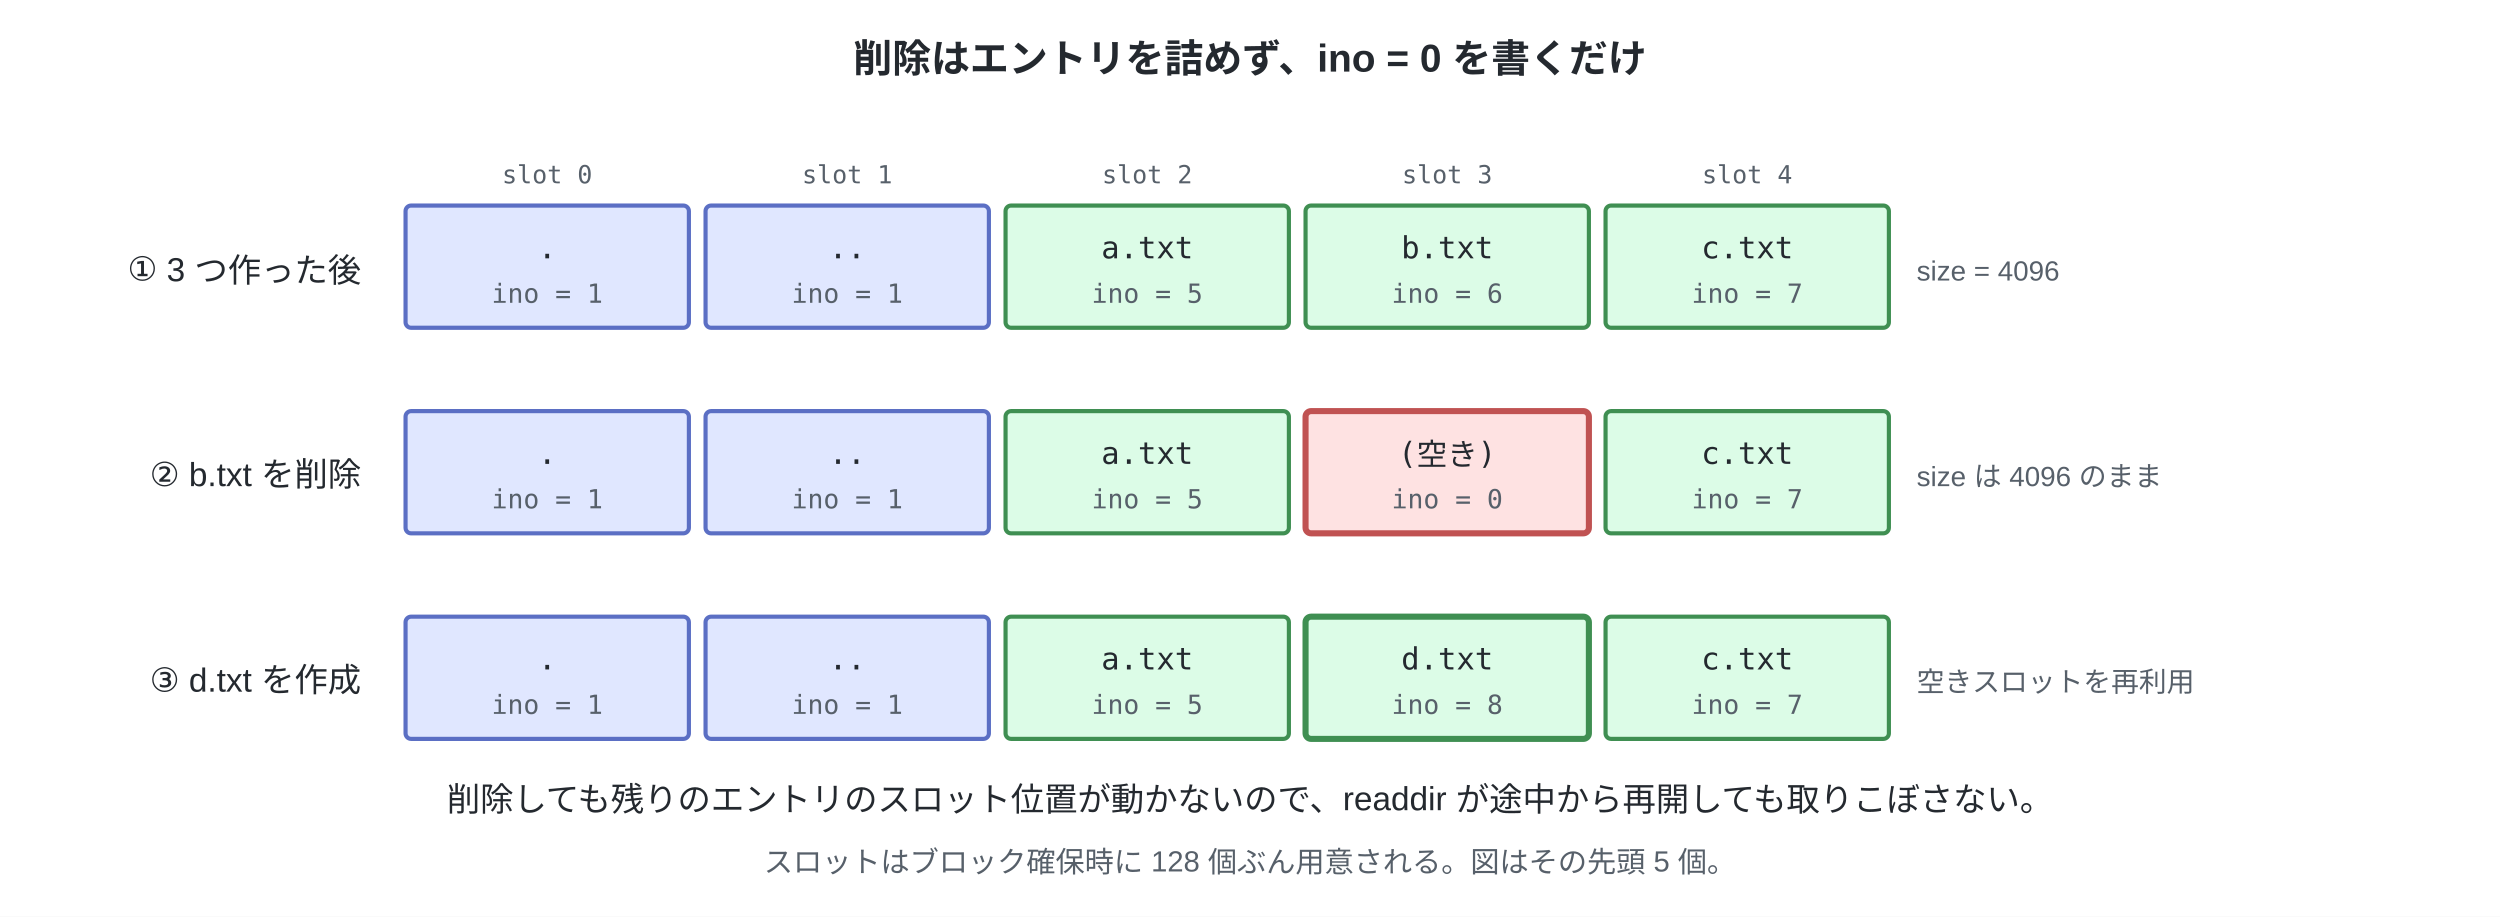
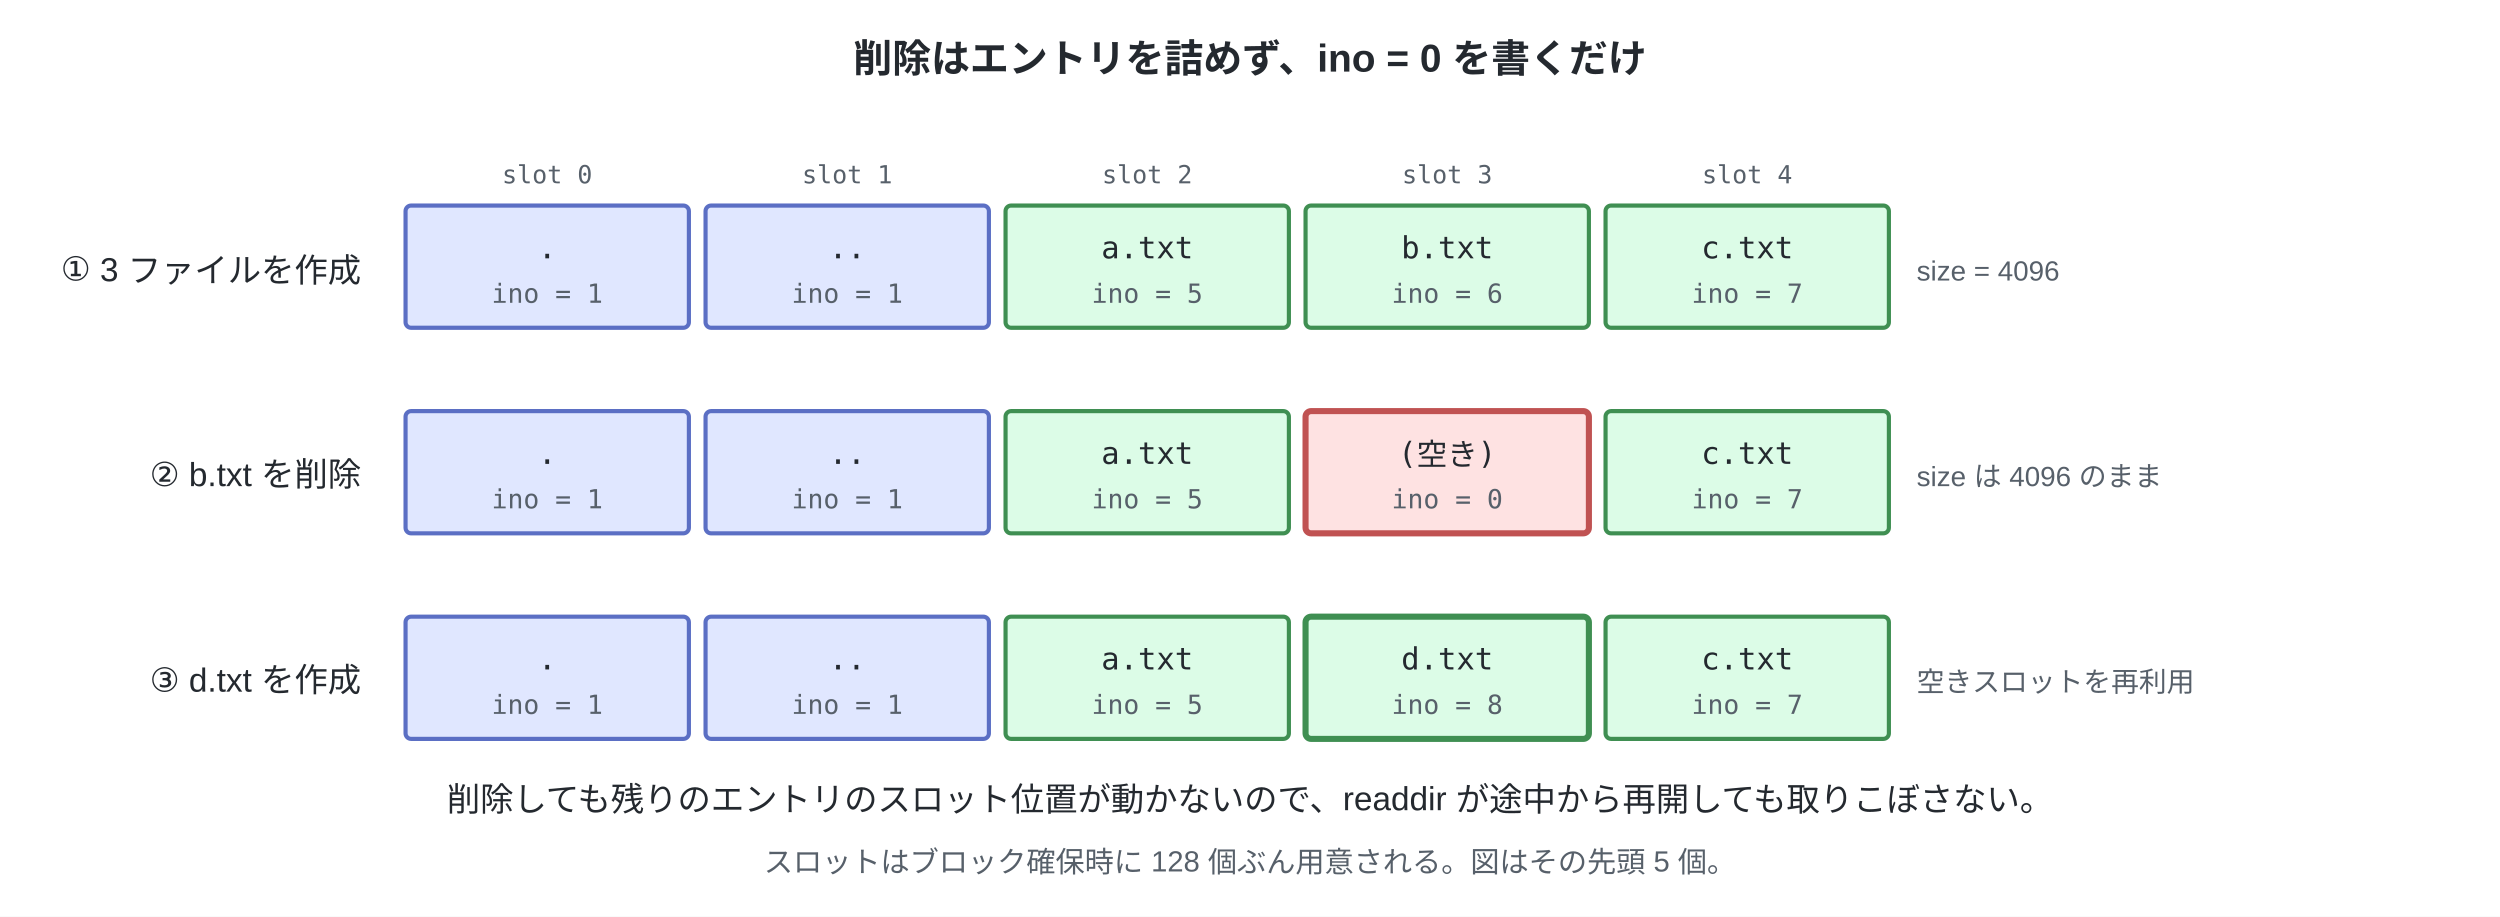
<svg xmlns="http://www.w3.org/2000/svg" width="900" height="330" viewBox="0 0 900 330" role="img" font-family="Helvetica Neue, Arial, Hiragino Sans, Noto Sans JP, sans-serif">
  <rect x="0" y="0" width="900" height="330" fill="#ffffff" />
  <defs>
    <marker id="a" viewBox="0 0 10 10" refX="9" refY="5" markerWidth="6" markerHeight="6" orient="auto-start-reverse">
      <path d="M 0 0 L 10 5 L 0 10 z" fill="#57606a" />
    </marker>
    <marker id="g" viewBox="0 0 10 10" refX="9" refY="5" markerWidth="6" markerHeight="6" orient="auto-start-reverse">
      <path d="M 0 0 L 10 5 L 0 10 z" fill="#5b6fc4" />
    </marker>
  </defs>
  <text x="450.0" y="26" font-size="14" fill="#24292f" text-anchor="middle" font-family="Helvetica Neue, Arial, Hiragino Sans, Noto Sans JP, sans-serif" font-weight="bold">削除はエントリを詰めず、ino = 0 を書くだけ</text>
-   <text x="130" y="101" font-size="12" fill="#24292f" text-anchor="end" font-family="Helvetica Neue, Arial, Hiragino Sans, Noto Sans JP, sans-serif" font-weight="normal">① 3 つ作った後</text>
+   <text x="130" y="101" font-size="12" fill="#24292f" text-anchor="end" font-family="Helvetica Neue, Arial, Hiragino Sans, Noto Sans JP, sans-serif" font-weight="normal">① 3 ファイルを作成</text>
  <rect x="146" y="74" width="102" height="44" rx="2" fill="#e0e7ff" stroke="#5b6fc4" stroke-width="1.5" />
  <text x="197.0" y="93" font-size="11" fill="#24292f" text-anchor="middle" font-family="SFMono-Regular, Menlo, Consolas, monospace" font-weight="normal">.</text>
  <text x="197.0" y="109" font-size="9.5" fill="#57606a" text-anchor="middle" font-family="SFMono-Regular, Menlo, Consolas, monospace" font-weight="normal">ino = 1</text>
  <text x="197.0" y="66" font-size="9" fill="#57606a" text-anchor="middle" font-family="SFMono-Regular, Menlo, Consolas, monospace" font-weight="normal">slot 0</text>
  <rect x="254" y="74" width="102" height="44" rx="2" fill="#e0e7ff" stroke="#5b6fc4" stroke-width="1.5" />
  <text x="305.0" y="93" font-size="11" fill="#24292f" text-anchor="middle" font-family="SFMono-Regular, Menlo, Consolas, monospace" font-weight="normal">..</text>
  <text x="305.0" y="109" font-size="9.5" fill="#57606a" text-anchor="middle" font-family="SFMono-Regular, Menlo, Consolas, monospace" font-weight="normal">ino = 1</text>
  <text x="305.0" y="66" font-size="9" fill="#57606a" text-anchor="middle" font-family="SFMono-Regular, Menlo, Consolas, monospace" font-weight="normal">slot 1</text>
  <rect x="362" y="74" width="102" height="44" rx="2" fill="#dcfce7" stroke="#3f8f52" stroke-width="1.5" />
  <text x="413.0" y="93" font-size="11" fill="#24292f" text-anchor="middle" font-family="SFMono-Regular, Menlo, Consolas, monospace" font-weight="normal">a.txt</text>
  <text x="413.0" y="109" font-size="9.5" fill="#57606a" text-anchor="middle" font-family="SFMono-Regular, Menlo, Consolas, monospace" font-weight="normal">ino = 5</text>
  <text x="413.0" y="66" font-size="9" fill="#57606a" text-anchor="middle" font-family="SFMono-Regular, Menlo, Consolas, monospace" font-weight="normal">slot 2</text>
  <rect x="470" y="74" width="102" height="44" rx="2" fill="#dcfce7" stroke="#3f8f52" stroke-width="1.5" />
  <text x="521.0" y="93" font-size="11" fill="#24292f" text-anchor="middle" font-family="SFMono-Regular, Menlo, Consolas, monospace" font-weight="normal">b.txt</text>
  <text x="521.0" y="109" font-size="9.5" fill="#57606a" text-anchor="middle" font-family="SFMono-Regular, Menlo, Consolas, monospace" font-weight="normal">ino = 6</text>
  <text x="521.0" y="66" font-size="9" fill="#57606a" text-anchor="middle" font-family="SFMono-Regular, Menlo, Consolas, monospace" font-weight="normal">slot 3</text>
  <rect x="578" y="74" width="102" height="44" rx="2" fill="#dcfce7" stroke="#3f8f52" stroke-width="1.5" />
  <text x="629.0" y="93" font-size="11" fill="#24292f" text-anchor="middle" font-family="SFMono-Regular, Menlo, Consolas, monospace" font-weight="normal">c.txt</text>
  <text x="629.0" y="109" font-size="9.5" fill="#57606a" text-anchor="middle" font-family="SFMono-Regular, Menlo, Consolas, monospace" font-weight="normal">ino = 7</text>
  <text x="629.0" y="66" font-size="9" fill="#57606a" text-anchor="middle" font-family="SFMono-Regular, Menlo, Consolas, monospace" font-weight="normal">slot 4</text>
  <text x="690" y="101" font-size="10" fill="#57606a" text-anchor="start" font-family="Helvetica Neue, Arial, Hiragino Sans, Noto Sans JP, sans-serif" font-weight="normal">size = 4096</text>
  <text x="130" y="175" font-size="12" fill="#24292f" text-anchor="end" font-family="Helvetica Neue, Arial, Hiragino Sans, Noto Sans JP, sans-serif" font-weight="normal">② b.txt を削除</text>
  <rect x="146" y="148" width="102" height="44" rx="2" fill="#e0e7ff" stroke="#5b6fc4" stroke-width="1.5" />
  <text x="197.0" y="167" font-size="11" fill="#24292f" text-anchor="middle" font-family="SFMono-Regular, Menlo, Consolas, monospace" font-weight="normal">.</text>
  <text x="197.0" y="183" font-size="9.5" fill="#57606a" text-anchor="middle" font-family="SFMono-Regular, Menlo, Consolas, monospace" font-weight="normal">ino = 1</text>
  <rect x="254" y="148" width="102" height="44" rx="2" fill="#e0e7ff" stroke="#5b6fc4" stroke-width="1.5" />
  <text x="305.0" y="167" font-size="11" fill="#24292f" text-anchor="middle" font-family="SFMono-Regular, Menlo, Consolas, monospace" font-weight="normal">..</text>
  <text x="305.0" y="183" font-size="9.5" fill="#57606a" text-anchor="middle" font-family="SFMono-Regular, Menlo, Consolas, monospace" font-weight="normal">ino = 1</text>
  <rect x="362" y="148" width="102" height="44" rx="2" fill="#dcfce7" stroke="#3f8f52" stroke-width="1.5" />
  <text x="413.0" y="167" font-size="11" fill="#24292f" text-anchor="middle" font-family="SFMono-Regular, Menlo, Consolas, monospace" font-weight="normal">a.txt</text>
  <text x="413.0" y="183" font-size="9.5" fill="#57606a" text-anchor="middle" font-family="SFMono-Regular, Menlo, Consolas, monospace" font-weight="normal">ino = 5</text>
  <rect x="470" y="148" width="102" height="44" rx="2" fill="#fee2e2" stroke="#c05252" stroke-width="2.2" />
  <text x="521.0" y="167" font-size="11" fill="#24292f" text-anchor="middle" font-family="SFMono-Regular, Menlo, Consolas, monospace" font-weight="normal">(空き)</text>
  <text x="521.0" y="183" font-size="9.5" fill="#57606a" text-anchor="middle" font-family="SFMono-Regular, Menlo, Consolas, monospace" font-weight="normal">ino = 0</text>
  <rect x="578" y="148" width="102" height="44" rx="2" fill="#dcfce7" stroke="#3f8f52" stroke-width="1.5" />
  <text x="629.0" y="167" font-size="11" fill="#24292f" text-anchor="middle" font-family="SFMono-Regular, Menlo, Consolas, monospace" font-weight="normal">c.txt</text>
  <text x="629.0" y="183" font-size="9.5" fill="#57606a" text-anchor="middle" font-family="SFMono-Regular, Menlo, Consolas, monospace" font-weight="normal">ino = 7</text>
  <text x="690" y="175" font-size="10" fill="#57606a" text-anchor="start" font-family="Helvetica Neue, Arial, Hiragino Sans, Noto Sans JP, sans-serif" font-weight="normal">size は 4096 のまま</text>
  <text x="130" y="249" font-size="12" fill="#24292f" text-anchor="end" font-family="Helvetica Neue, Arial, Hiragino Sans, Noto Sans JP, sans-serif" font-weight="normal">③ d.txt を作成</text>
  <rect x="146" y="222" width="102" height="44" rx="2" fill="#e0e7ff" stroke="#5b6fc4" stroke-width="1.5" />
  <text x="197.0" y="241" font-size="11" fill="#24292f" text-anchor="middle" font-family="SFMono-Regular, Menlo, Consolas, monospace" font-weight="normal">.</text>
  <text x="197.0" y="257" font-size="9.5" fill="#57606a" text-anchor="middle" font-family="SFMono-Regular, Menlo, Consolas, monospace" font-weight="normal">ino = 1</text>
  <rect x="254" y="222" width="102" height="44" rx="2" fill="#e0e7ff" stroke="#5b6fc4" stroke-width="1.5" />
  <text x="305.0" y="241" font-size="11" fill="#24292f" text-anchor="middle" font-family="SFMono-Regular, Menlo, Consolas, monospace" font-weight="normal">..</text>
  <text x="305.0" y="257" font-size="9.5" fill="#57606a" text-anchor="middle" font-family="SFMono-Regular, Menlo, Consolas, monospace" font-weight="normal">ino = 1</text>
  <rect x="362" y="222" width="102" height="44" rx="2" fill="#dcfce7" stroke="#3f8f52" stroke-width="1.5" />
  <text x="413.0" y="241" font-size="11" fill="#24292f" text-anchor="middle" font-family="SFMono-Regular, Menlo, Consolas, monospace" font-weight="normal">a.txt</text>
  <text x="413.0" y="257" font-size="9.5" fill="#57606a" text-anchor="middle" font-family="SFMono-Regular, Menlo, Consolas, monospace" font-weight="normal">ino = 5</text>
  <rect x="470" y="222" width="102" height="44" rx="2" fill="#dcfce7" stroke="#3f8f52" stroke-width="2.2" />
  <text x="521.0" y="241" font-size="11" fill="#24292f" text-anchor="middle" font-family="SFMono-Regular, Menlo, Consolas, monospace" font-weight="normal">d.txt</text>
  <text x="521.0" y="257" font-size="9.5" fill="#57606a" text-anchor="middle" font-family="SFMono-Regular, Menlo, Consolas, monospace" font-weight="normal">ino = 8</text>
  <rect x="578" y="222" width="102" height="44" rx="2" fill="#dcfce7" stroke="#3f8f52" stroke-width="1.5" />
  <text x="629.0" y="241" font-size="11" fill="#24292f" text-anchor="middle" font-family="SFMono-Regular, Menlo, Consolas, monospace" font-weight="normal">c.txt</text>
  <text x="629.0" y="257" font-size="9.5" fill="#57606a" text-anchor="middle" font-family="SFMono-Regular, Menlo, Consolas, monospace" font-weight="normal">ino = 7</text>
  <text x="690" y="249" font-size="10" fill="#57606a" text-anchor="start" font-family="Helvetica Neue, Arial, Hiragino Sans, Noto Sans JP, sans-serif" font-weight="normal">空きスロットを再利用</text>
  <text x="450.0" y="292" font-size="12" fill="#24292f" text-anchor="middle" font-family="Helvetica Neue, Arial, Hiragino Sans, Noto Sans JP, sans-serif" font-weight="normal">削除しても残りのエントリのスロット位置が動かないので、readdir が途中から再開しても取りこぼさない。</text>
  <text x="450.0" y="314" font-size="10.5" fill="#57606a" text-anchor="middle" font-family="Helvetica Neue, Arial, Hiragino Sans, Noto Sans JP, sans-serif" font-weight="normal">スロットはブロック確保時に 128 個ぶん用意される。図はその先頭 5 個。</text>
</svg>
